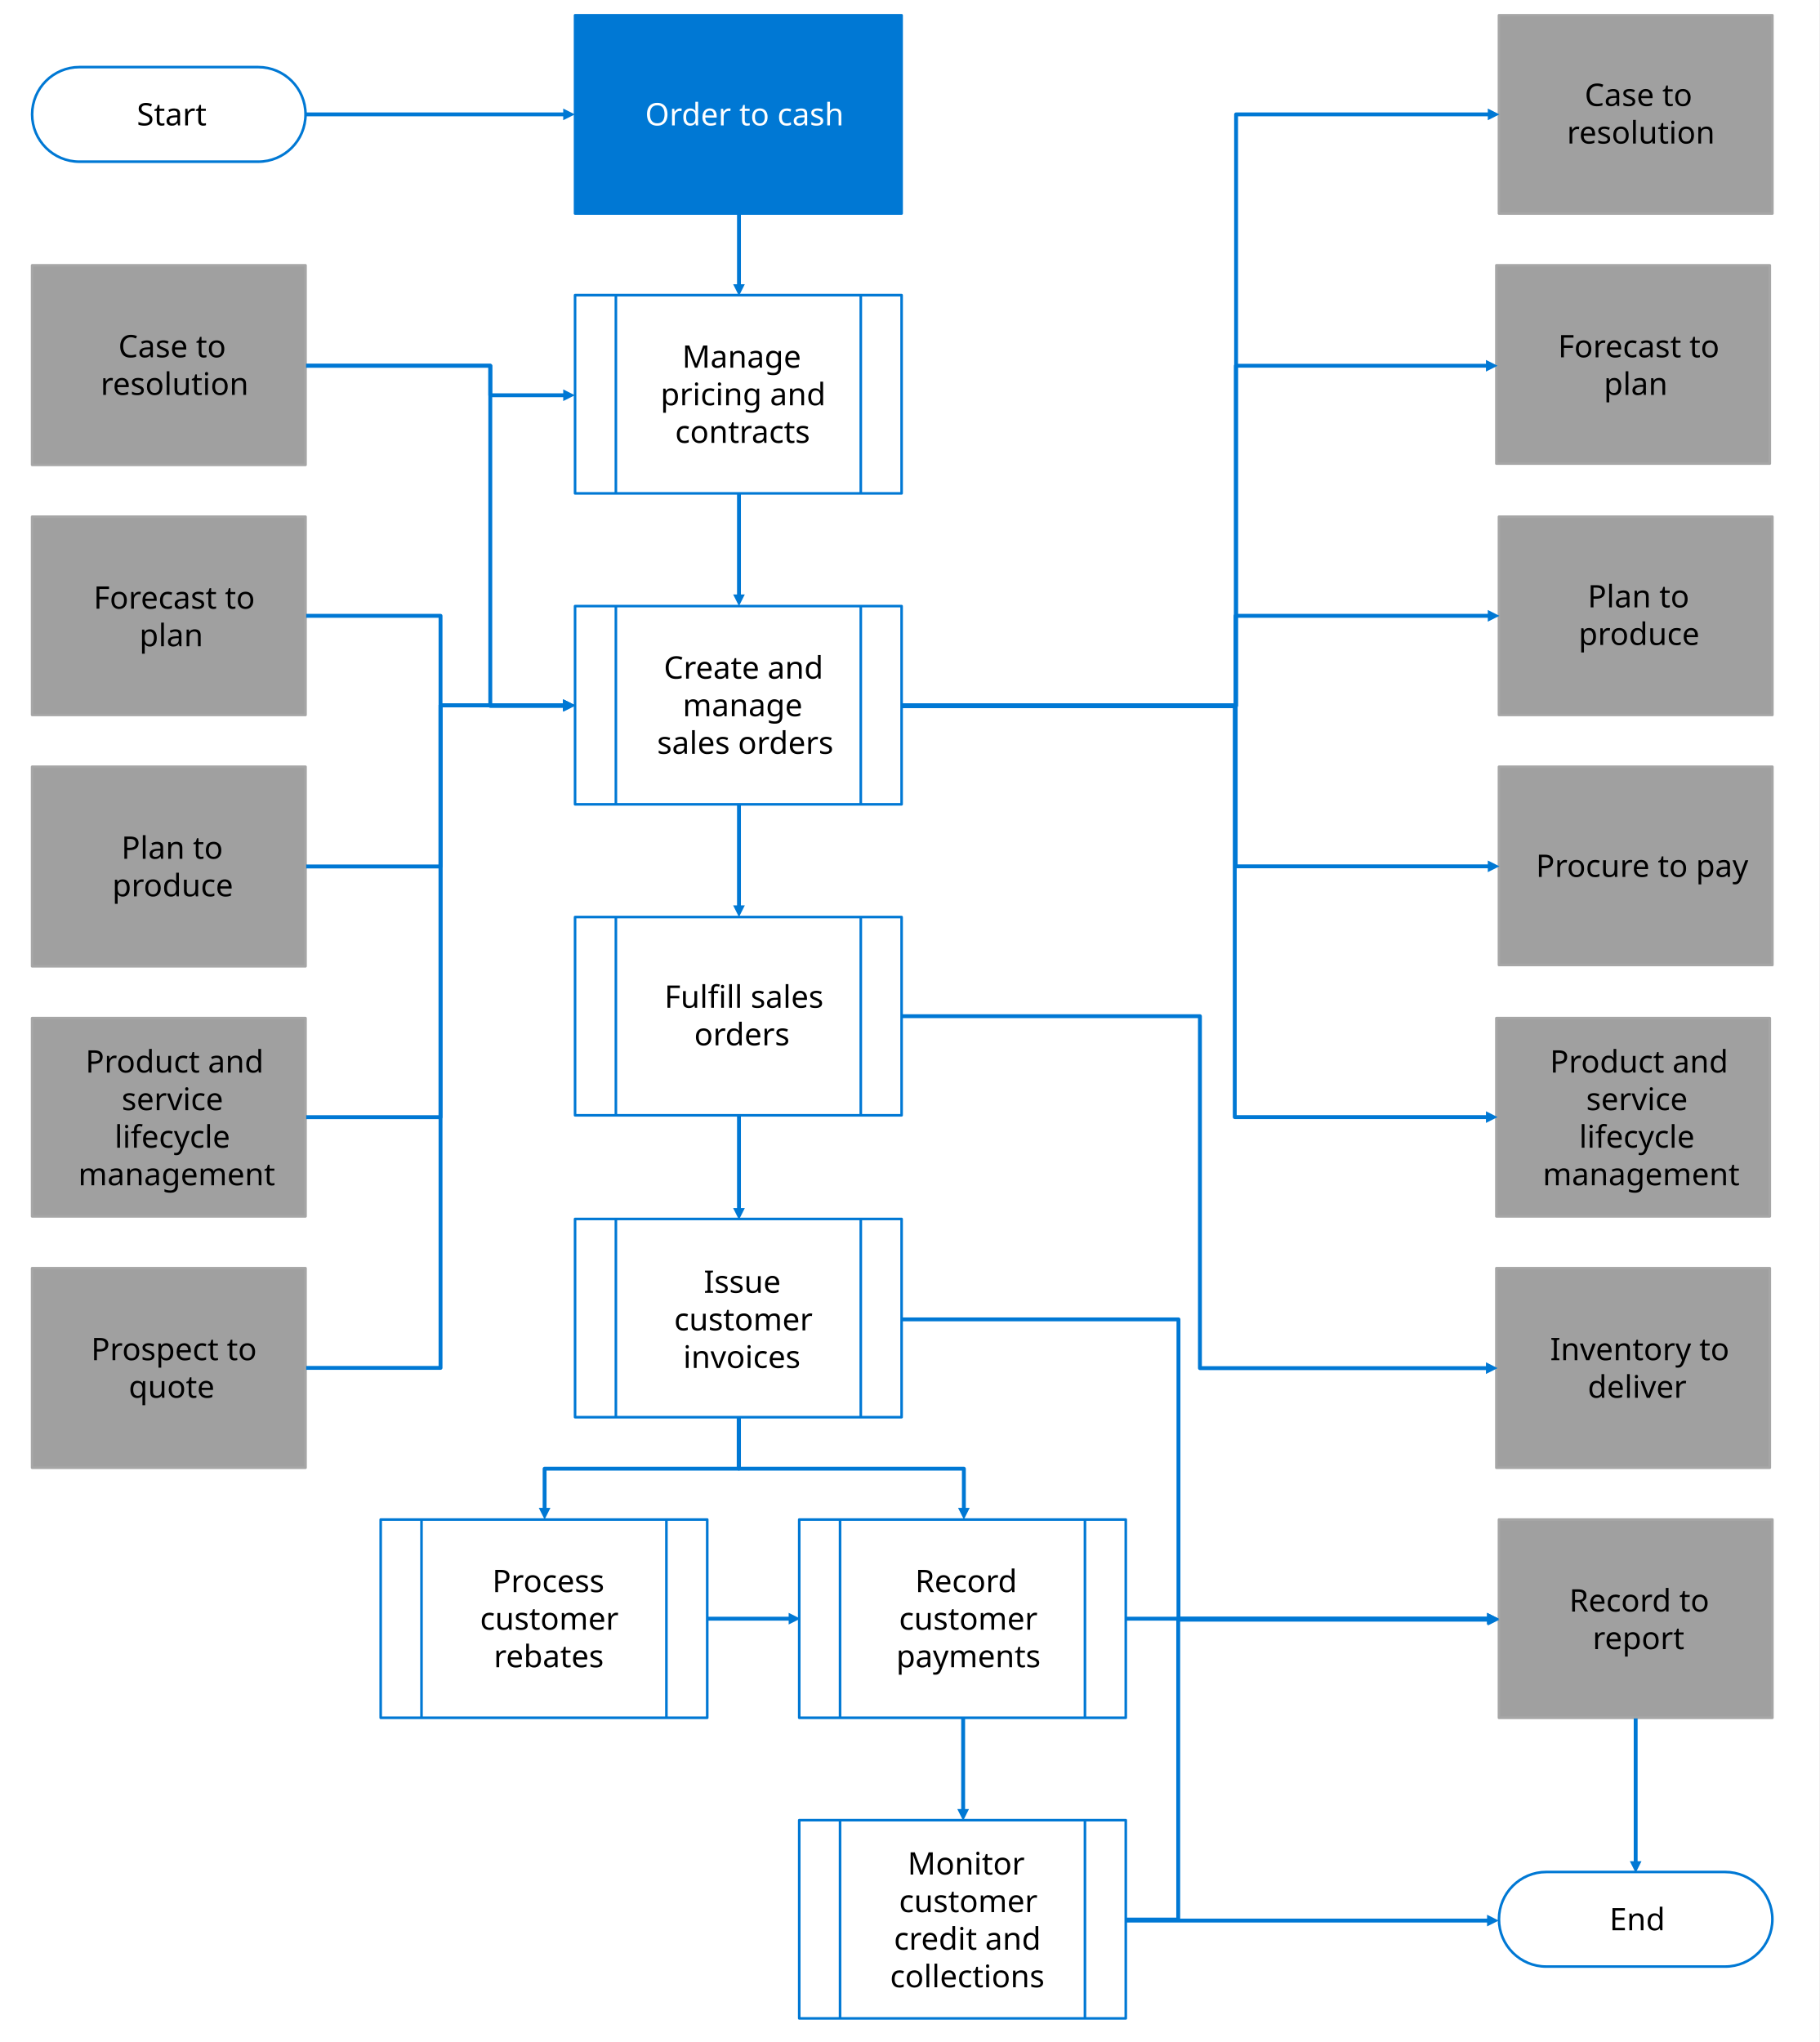
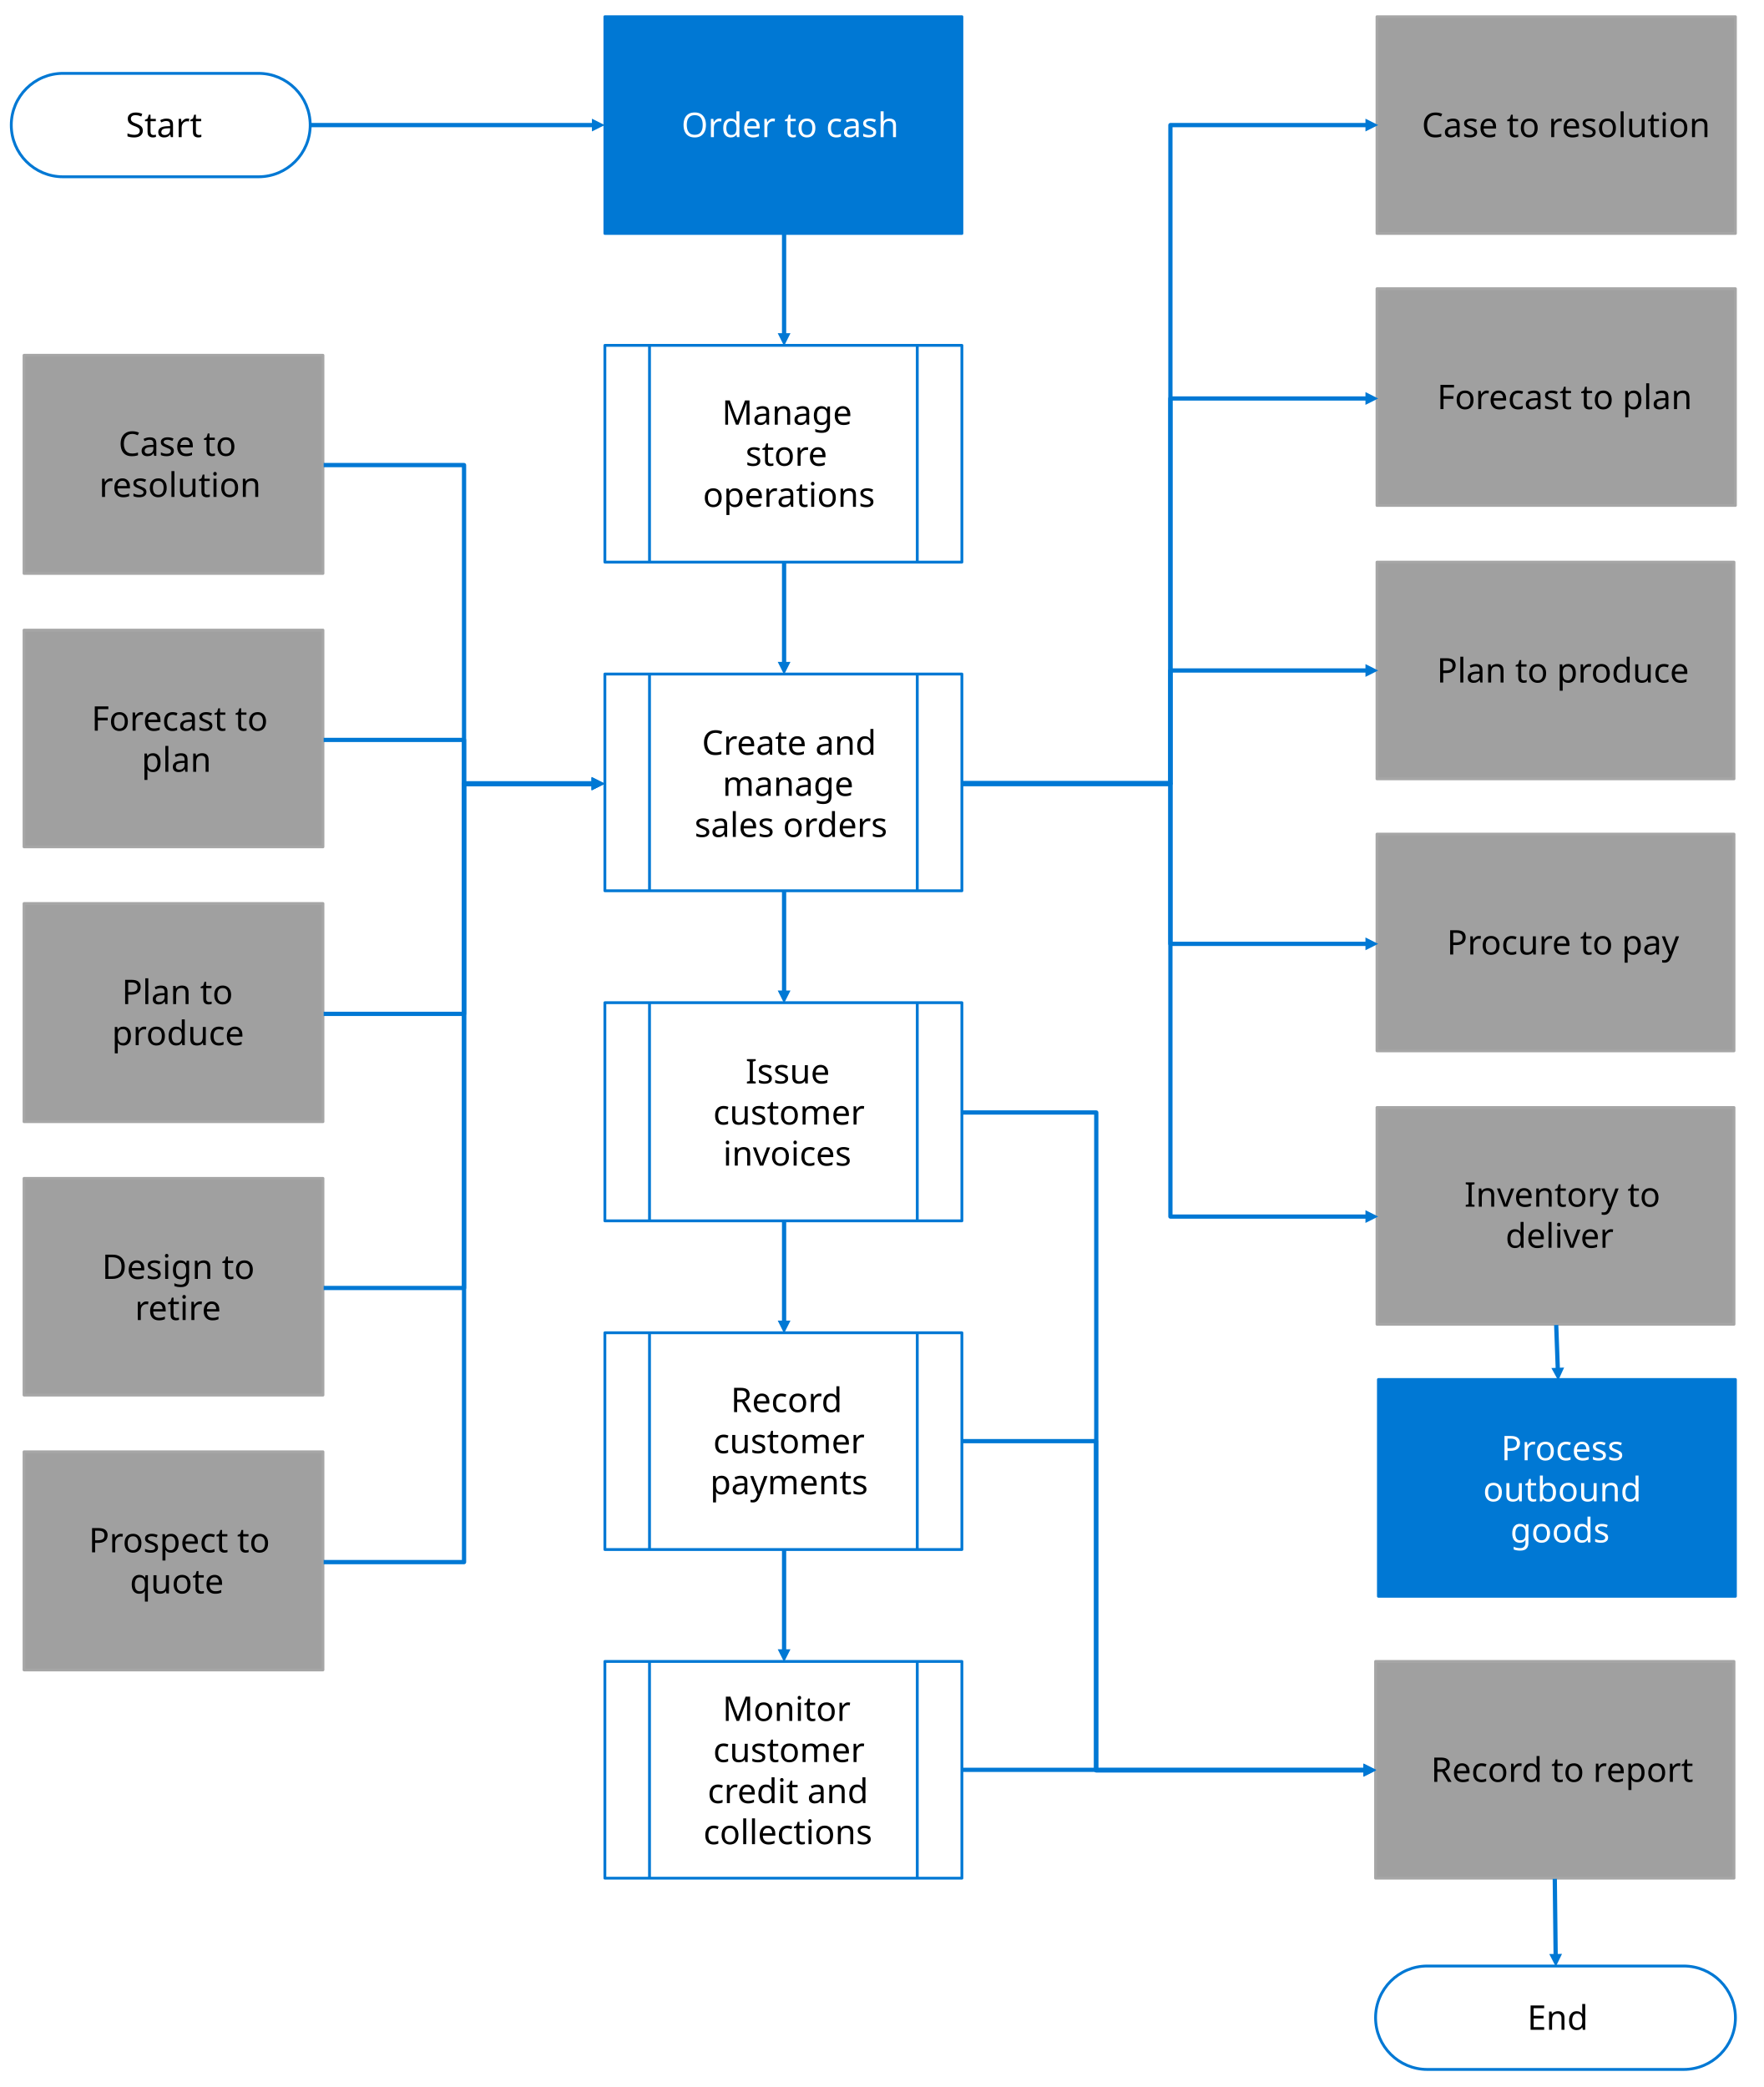
- <svg xmlns="http://www.w3.org/2000/svg" width="1404.012" height="1576.008" overflow="hidden" version="1.1" id="svg232">
-   <defs id="defs236" />
-   <g id="g230" transform="translate(-183.2132,-140.2142)">
-     <rect x="183.213" y="140.214" width="1404.012" height="1576.008" fill="#ffffff" id="rect2" style="stroke-width:0.775" />
+ <svg xmlns="http://www.w3.org/2000/svg" width="1245.102" height="1473.184" overflow="hidden" version="1.1" id="svg190">
+   <defs id="defs194" />
+   <g id="g188" transform="translate(-200.039,-140.2142)">
+     <rect x="200.039" y="140.214" width="1245.102" height="1473.184" fill="#ffffff" id="rect2" style="stroke-width:0.705" />
    <path d="m 208,228.5 c 0,-20.158 16.342,-36.5 36.5,-36.5 h 138 c 20.158,0 36.5,16.342 36.5,36.5 v 0 c 0,20.158 -16.342,36.5 -36.5,36.5 h -138 C 224.342,265 208,248.658 208,228.5 Z" stroke="#0078d4" stroke-width="2" stroke-linejoin="round" stroke-miterlimit="10" fill="none" fill-rule="evenodd" id="path4" />
    <text font-family="'Segoe UI', 'Segoe UI_MSFontService', sans-serif" font-weight="400" font-size="24px" transform="translate(288.804,237)" id="text6">Start</text>
-     <rect x="208" y="926" width="211" height="153" stroke="#a6a6a6" stroke-width="2" stroke-linejoin="round" stroke-miterlimit="10" fill="#a0a0a0" id="rect8" />
-     <text font-family="'Segoe UI', 'Segoe UI_MSFontService', sans-serif" font-weight="400" font-size="24px" transform="translate(249.171,968)" id="text10">Product and</text>
-     <text font-family="'Segoe UI', 'Segoe UI_MSFontService', sans-serif" font-weight="400" font-size="24px" transform="translate(277.118,997)" id="text12">service</text>
-     <text font-family="'Segoe UI', 'Segoe UI_MSFontService', sans-serif" font-weight="400" font-size="24px" transform="translate(271.658,1026)" id="text14">lifecycle</text>
-     <text font-family="'Segoe UI', 'Segoe UI_MSFontService', sans-serif" font-weight="400" font-size="24px" transform="translate(243.598,1055)" id="text16">management</text>
-     <rect x="627" y="368" width="252" height="153" fill="#ffffff" id="rect18" />
-     <path d="m 658.5,368 v 153 m 189,-153 v 153" stroke="#0078d4" stroke-width="2" stroke-linejoin="round" stroke-miterlimit="10" fill="none" fill-rule="evenodd" id="path20" />
-     <rect x="627" y="368" width="252" height="153" stroke="#0078d4" stroke-width="2" stroke-linejoin="round" stroke-miterlimit="10" fill="none" id="rect22" />
-     <text font-family="'Segoe UI', 'Segoe UI_MSFontService', sans-serif" font-weight="400" font-size="24px" transform="translate(709.64,424)" id="text24">Manage</text>
-     <text font-family="'Segoe UI', 'Segoe UI_MSFontService', sans-serif" font-weight="400" font-size="24px" transform="translate(692.973,453)" id="text26">pricing and</text>
-     <text font-family="'Segoe UI', 'Segoe UI_MSFontService', sans-serif" font-weight="400" font-size="24px" transform="translate(704.22,482)" id="text28">contracts</text>
-     <rect x="208" y="1119" width="211" height="154" stroke="#a6a6a6" stroke-width="2" stroke-linejoin="round" stroke-miterlimit="10" fill="#a0a0a0" id="rect30" />
-     <text font-family="'Segoe UI', 'Segoe UI_MSFontService', sans-serif" font-weight="400" font-size="24px" transform="translate(253.514,1190)" id="text32">Prospect to</text>
-     <text font-family="'Segoe UI', 'Segoe UI_MSFontService', sans-serif" font-weight="400" font-size="24px" transform="translate(282.528,1219)" id="text34">quote</text>
-     <rect x="627" y="608" width="252" height="153" fill="#ffffff" id="rect36" />
-     <path d="m 658.5,608 v 153 m 189,-153 v 153" stroke="#0078d4" stroke-width="2" stroke-linejoin="round" stroke-miterlimit="10" fill="none" fill-rule="evenodd" id="path38" />
-     <rect x="627" y="608" width="252" height="153" stroke="#0078d4" stroke-width="2" stroke-linejoin="round" stroke-miterlimit="10" fill="none" id="rect40" />
-     <text font-family="'Segoe UI', 'Segoe UI_MSFontService', sans-serif" font-weight="400" font-size="24px" transform="translate(695.477,664)" id="text42">Create and</text>
-     <text font-family="'Segoe UI', 'Segoe UI_MSFontService', sans-serif" font-weight="400" font-size="24px" transform="translate(710.057,693)" id="text44">manage</text>
-     <text font-family="'Segoe UI', 'Segoe UI_MSFontService', sans-serif" font-weight="400" font-size="24px" transform="translate(690.297,722)" id="text46">sales orders</text>
-     <rect x="627" y="848" width="252" height="153" fill="#ffffff" id="rect48" />
-     <path d="m 658.5,848 v 153 m 189,-153 v 153" stroke="#0078d4" stroke-width="2" stroke-linejoin="round" stroke-miterlimit="10" fill="none" fill-rule="evenodd" id="path50" />
-     <rect x="627" y="848" width="252" height="153" stroke="#0078d4" stroke-width="2" stroke-linejoin="round" stroke-miterlimit="10" fill="none" id="rect52" />
-     <text font-family="'Segoe UI', 'Segoe UI_MSFontService', sans-serif" font-weight="400" font-size="24px" transform="translate(695.973,918)" id="text54">Fulfill sales</text>
-     <text font-family="'Segoe UI', 'Segoe UI_MSFontService', sans-serif" font-weight="400" font-size="24px" transform="translate(718.96,947)" id="text56">orders</text>
-     <rect x="627" y="1081" width="252" height="153" fill="#ffffff" id="rect58" />
-     <path d="m 658.5,1081 v 153 m 189,-153 v 153" stroke="#0078d4" stroke-width="2" stroke-linejoin="round" stroke-miterlimit="10" fill="none" fill-rule="evenodd" id="path60" />
-     <rect x="627" y="1081" width="252" height="153" stroke="#0078d4" stroke-width="2" stroke-linejoin="round" stroke-miterlimit="10" fill="none" id="rect62" />
-     <text font-family="'Segoe UI', 'Segoe UI_MSFontService', sans-serif" font-weight="400" font-size="24px" transform="translate(726.31,1138)" id="text64">Issue</text>
-     <text font-family="'Segoe UI', 'Segoe UI_MSFontService', sans-serif" font-weight="400" font-size="24px" transform="translate(703.483,1167)" id="text66">customer</text>
-     <text font-family="'Segoe UI', 'Segoe UI_MSFontService', sans-serif" font-weight="400" font-size="24px" transform="translate(710.463,1196)" id="text68">invoices</text>
-     <rect x="800" y="1313" width="252" height="153" fill="#ffffff" id="rect70" />
-     <path d="m 831.5,1313 v 153 m 189,-153 v 153" stroke="#0078d4" stroke-width="2" stroke-linejoin="round" stroke-miterlimit="10" fill="none" fill-rule="evenodd" id="path72" />
-     <rect x="800" y="1313" width="252" height="153" stroke="#0078d4" stroke-width="2" stroke-linejoin="round" stroke-miterlimit="10" fill="none" id="rect74" />
-     <text font-family="'Segoe UI', 'Segoe UI_MSFontService', sans-serif" font-weight="400" font-size="24px" transform="translate(889.443,1369)" id="text76">Record</text>
-     <text font-family="'Segoe UI', 'Segoe UI_MSFontService', sans-serif" font-weight="400" font-size="24px" transform="translate(877.043,1398)" id="text78">customer</text>
-     <text font-family="'Segoe UI', 'Segoe UI_MSFontService', sans-serif" font-weight="400" font-size="24px" transform="translate(874.856,1427)" id="text80">payments</text>
-     <rect x="627" y="152" width="252" height="153" stroke="#0078d4" stroke-width="2" stroke-linejoin="round" stroke-miterlimit="10" fill="#0078d4" id="rect82" />
-     <text font-family="'Segoe UI', 'Segoe UI_MSFontService', sans-serif" font-weight="400" font-size="24px" transform="translate(681.057,237)" id="text84" style="fill:#ffffff">Order to cash</text>
-     <rect x="800" y="1545" width="252" height="153" fill="#ffffff" id="rect86" />
-     <path d="m 831.5,1545 v 153 m 189,-153 v 153" stroke="#0078d4" stroke-width="2" stroke-linejoin="round" stroke-miterlimit="10" fill="none" fill-rule="evenodd" id="path88" />
-     <rect x="800" y="1545" width="252" height="153" stroke="#0078d4" stroke-width="2" stroke-linejoin="round" stroke-miterlimit="10" fill="none" id="rect90" />
-     <text font-family="'Segoe UI', 'Segoe UI_MSFontService', sans-serif" font-weight="400" font-size="24px" transform="translate(883.63,1587)" id="text92">Monitor</text>
-     <text font-family="'Segoe UI', 'Segoe UI_MSFontService', sans-serif" font-weight="400" font-size="24px" transform="translate(877.043,1616)" id="text94">customer</text>
-     <text font-family="'Segoe UI', 'Segoe UI_MSFontService', sans-serif" font-weight="400" font-size="24px" transform="translate(873.11,1645)" id="text96">credit and</text>
-     <text font-family="'Segoe UI', 'Segoe UI_MSFontService', sans-serif" font-weight="400" font-size="24px" transform="translate(870.116,1674)" id="text98">collections</text>
-     <rect x="477" y="1313" width="252" height="153" fill="#ffffff" id="rect100" />
-     <path d="m 508.5,1313 v 153 m 189,-153 v 153" stroke="#0078d4" stroke-width="2" stroke-linejoin="round" stroke-miterlimit="10" fill="none" fill-rule="evenodd" id="path102" />
-     <rect x="477" y="1313" width="252" height="153" stroke="#0078d4" stroke-width="2" stroke-linejoin="round" stroke-miterlimit="10" fill="none" id="rect104" />
-     <text font-family="'Segoe UI', 'Segoe UI_MSFontService', sans-serif" font-weight="400" font-size="24px" transform="translate(563.103,1369)" id="text106">Process</text>
-     <text font-family="'Segoe UI', 'Segoe UI_MSFontService', sans-serif" font-weight="400" font-size="24px" transform="translate(553.703,1398)" id="text108">customer</text>
-     <text font-family="'Segoe UI', 'Segoe UI_MSFontService', sans-serif" font-weight="400" font-size="24px" transform="translate(564.27,1427)" id="text110">rebates</text>
-     <path d="m 1340,1621.5 c 0,-20.16 16.34,-36.5 36.5,-36.5 h 138 c 20.16,0 36.5,16.34 36.5,36.5 v 0 c 0,20.16 -16.34,36.5 -36.5,36.5 h -138 c -20.16,0 -36.5,-16.34 -36.5,-36.5 z" stroke="#0078d4" stroke-width="2" stroke-linejoin="round" stroke-miterlimit="10" fill="none" fill-rule="evenodd" id="path112" />
-     <text font-family="'Segoe UI', 'Segoe UI_MSFontService', sans-serif" font-weight="400" font-size="24px" transform="translate(1425.28,1630)" id="text114">End</text>
-     <path d="m 755,521.5 v 79.008 h -3 V 521.5 Z m 3,77.508 -4.5,9 -4.5,-9 z" fill="#0078d4" id="path116" />
-     <path d="m 755,761.5 v 79.008 h -3 V 761.5 Z m 3,77.508 -4.5,9 -4.5,-9 z" fill="#0078d4" id="path118" />
-     <path d="m 0,-1.5 h 39.245 c 0.829,0 1.5,0.672 1.5,1.5 v 173.56 l -1.5,-1.5 h 31.745 v 3 H 39.245 c -0.828,0 -1.5,-0.672 -1.5,-1.5 V 0 l 1.5,1.5 H 0 Z m 69.49,170.56 9,4.5 -9,4.5 z" fill="#0078d4" transform="matrix(0,1,1,0,753.5,1234.5)" id="path120" />
-     <rect x="1338" y="1119" width="211" height="154" stroke="#a6a6a6" stroke-width="2" stroke-linejoin="round" stroke-miterlimit="10" fill="#a0a0a0" id="rect122" />
-     <text font-family="'Segoe UI', 'Segoe UI_MSFontService', sans-serif" font-weight="400" font-size="24px" transform="translate(1379.47,1190)" id="text124">Inventory to</text>
-     <text font-family="'Segoe UI', 'Segoe UI_MSFontService', sans-serif" font-weight="400" font-size="24px" transform="translate(1408.51,1219)" id="text126">deliver</text>
-     <rect x="1340" y="152" width="211" height="153" stroke="#a6a6a6" stroke-width="2" stroke-linejoin="round" stroke-miterlimit="10" fill="#a0a0a0" id="rect128" />
-     <text font-family="'Segoe UI', 'Segoe UI_MSFontService', sans-serif" font-weight="400" font-size="24px" transform="translate(1406.12,222)" id="text130">Case to</text>
-     <text font-family="'Segoe UI', 'Segoe UI_MSFontService', sans-serif" font-weight="400" font-size="24px" transform="translate(1392.44,251)" id="text132">resolution</text>
-     <rect x="1340" y="1313" width="211" height="153" stroke="#a6a6a6" stroke-width="2" stroke-linejoin="round" stroke-miterlimit="10" fill="#a0a0a0" id="rect134" />
-     <text font-family="'Segoe UI', 'Segoe UI_MSFontService', sans-serif" font-weight="400" font-size="24px" transform="translate(1394.2,1384)" id="text136">Record to</text>
-     <text font-family="'Segoe UI', 'Segoe UI_MSFontService', sans-serif" font-weight="400" font-size="24px" transform="translate(1412.26,1413)" id="text138">report</text>
-     <path d="m 754.78,1234.5 v 39.25 c 0,0.82 -0.672,1.5 -1.5,1.5 H 603.5 l 1.5,-1.5 v 31.74 h -3 v -31.74 c 0,-0.83 0.672,-1.5 1.5,-1.5 h 149.78 l -1.5,1.5 v -39.25 z m -146.78,69.49 -4.5,9 -4.5,-9 z" fill="#0078d4" id="path140" />
-     <path d="m 928,1466.5 v 71.45 h -3 v -71.45 z m 3,69.95 -4.5,9 -4.5,-9 z" fill="#0078d4" id="path142" />
-     <path d="m 755,305.5 v 55.594 h -3 V 305.5 Z m 3,54.094 -4.5,9 -4.5,-9 z" fill="#0078d4" id="path144" />
-     <path d="m 755,1001.5 v 72.63 h -3 v -72.63 z m 3,71.13 -4.5,9 -4.5,-9 z" fill="#0078d4" id="path146" />
-     <path d="m 729.5,1388 h 63.84 v 3 H 729.5 Z m 62.34,-3 9,4.5 -9,4.5 z" fill="#0078d4" id="path148" />
-     <path d="m 1447,1466.5 v 111.7 h -3 v -111.7 z m 3,110.2 -4.5,9 -4.5,-9 z" fill="#0078d4" id="path150" />
-     <rect x="1340" y="539" width="211" height="153" stroke="#a6a6a6" stroke-width="2" stroke-linejoin="round" stroke-miterlimit="10" fill="#a0a0a0" id="rect152" />
-     <text font-family="'Segoe UI', 'Segoe UI_MSFontService', sans-serif" font-weight="400" font-size="24px" transform="translate(1408.46,609)" id="text154">Plan to</text>
-     <text font-family="'Segoe UI', 'Segoe UI_MSFontService', sans-serif" font-weight="400" font-size="24px" transform="translate(1401.44,638)" id="text156">produce</text>
-     <rect x="1340" y="732" width="211" height="153" stroke="#a6a6a6" stroke-width="2" stroke-linejoin="round" stroke-miterlimit="10" fill="#a0a0a0" id="rect158" />
-     <text font-family="'Segoe UI', 'Segoe UI_MSFontService', sans-serif" font-weight="400" font-size="24px" transform="translate(1368.51,817)" id="text160">Procure to pay</text>
-     <rect x="1338" y="926" width="211" height="153" stroke="#a6a6a6" stroke-width="2" stroke-linejoin="round" stroke-miterlimit="10" fill="#a0a0a0" id="rect162" />
-     <text font-family="'Segoe UI', 'Segoe UI_MSFontService', sans-serif" font-weight="400" font-size="24px" transform="translate(1379.35,968)" id="text164">Product and</text>
-     <text font-family="'Segoe UI', 'Segoe UI_MSFontService', sans-serif" font-weight="400" font-size="24px" transform="translate(1407.3,997)" id="text166">service</text>
-     <text font-family="'Segoe UI', 'Segoe UI_MSFontService', sans-serif" font-weight="400" font-size="24px" transform="translate(1401.84,1026)" id="text168">lifecycle</text>
-     <text font-family="'Segoe UI', 'Segoe UI_MSFontService', sans-serif" font-weight="400" font-size="24px" transform="translate(1373.78,1055)" id="text170">management</text>
-     <rect x="1338" y="345" width="211" height="153" stroke="#a6a6a6" stroke-width="2" stroke-linejoin="round" stroke-miterlimit="10" fill="#a0a0a0" id="rect172" />
-     <text font-family="'Segoe UI', 'Segoe UI_MSFontService', sans-serif" font-weight="400" font-size="24px" transform="translate(1385.61,416)" id="text174">Forecast to</text>
-     <text font-family="'Segoe UI', 'Segoe UI_MSFontService', sans-serif" font-weight="400" font-size="24px" transform="translate(1420.94,445)" id="text176">plan</text>
-     <rect x="208" y="345" width="211" height="154" stroke="#a6a6a6" stroke-width="2" stroke-linejoin="round" stroke-miterlimit="10" fill="#a0a0a0" id="rect178" />
-     <text font-family="'Segoe UI', 'Segoe UI_MSFontService', sans-serif" font-weight="400" font-size="24px" transform="translate(274.524,416)" id="text180">Case to</text>
-     <text font-family="'Segoe UI', 'Segoe UI_MSFontService', sans-serif" font-weight="400" font-size="24px" transform="translate(260.838,445)" id="text182">resolution</text>
-     <rect x="208" y="539" width="211" height="153" stroke="#a6a6a6" stroke-width="2" stroke-linejoin="round" stroke-miterlimit="10" fill="#a0a0a0" id="rect184" />
-     <text font-family="'Segoe UI', 'Segoe UI_MSFontService', sans-serif" font-weight="400" font-size="24px" transform="translate(255.431,610)" id="text186">Forecast to</text>
-     <text font-family="'Segoe UI', 'Segoe UI_MSFontService', sans-serif" font-weight="400" font-size="24px" transform="translate(290.764,639)" id="text188">plan</text>
-     <rect x="208" y="732" width="211" height="154" stroke="#a6a6a6" stroke-width="2" stroke-linejoin="round" stroke-miterlimit="10" fill="#a0a0a0" id="rect190" />
-     <text font-family="'Segoe UI', 'Segoe UI_MSFontService', sans-serif" font-weight="400" font-size="24px" transform="translate(276.858,803)" id="text192">Plan to</text>
-     <text font-family="'Segoe UI', 'Segoe UI_MSFontService', sans-serif" font-weight="400" font-size="24px" transform="translate(269.838,832)" id="text194">produce</text>
-     <path d="m 419.5,227 h 199.865 v 3 H 419.5 Z m 198.365,-3 9,4.5 -9,4.5 z" fill="#0078d4" id="path196" />
-     <path d="m 419.5,421 h 142.082 c 0.829,0 1.5,0.672 1.5,1.5 v 262.557 l -1.5,-1.5 h 57.783 v 3 h -57.783 c -0.828,0 -1.5,-0.671 -1.5,-1.5 V 422.5 l 1.5,1.5 H 419.5 Z m 198.365,259.557 9,4.5 -9,4.5 z" fill="#0078d4" id="path198" />
-     <path d="m 419.5,614 h 103.682 c 0.829,0 1.5,0.672 1.5,1.5 v 69.057 l -1.5,-1.5 h 96.183 v 3 h -96.183 c -0.828,0 -1.5,-0.671 -1.5,-1.5 V 615.5 l 1.5,1.5 H 419.5 Z m 198.365,66.057 9,4.5 -9,4.5 z" fill="#0078d4" id="path200" />
-     <path d="m 0,-1.5 h 103.682 c 0.829,0 1.5,0.672 1.5,1.5 v 124.443 l -1.5,-1.5 h 96.183 v 3 h -96.183 c -0.828,0 -1.5,-0.672 -1.5,-1.5 V 0 l 1.5,1.5 H 0 Z m 198.365,121.443 9,4.5 -9,4.5 z" fill="#0078d4" transform="matrix(1,0,0,-1,419.5,808.943)" id="path202" />
-     <path d="m 0,-1.5 h 103.682 c 0.829,0 1.5,0.672 1.5,1.5 v 317.943 l -1.5,-1.5 h 96.183 v 3 h -96.183 c -0.828,0 -1.5,-0.671 -1.5,-1.5 V 0 l 1.5,1.5 H 0 Z m 198.365,314.943 9,4.5 -9,4.5 z" fill="#0078d4" transform="matrix(1,0,0,-1,419.5,1002.44)" id="path204" />
-     <path d="m 0,-1.5 h 103.683 c 0.828,0 1.5,0.672 1.5,1.5 v 511.443 l -1.5,-1.5 h 96.182 v 3 h -96.182 c -0.829,0 -1.5,-0.671 -1.5,-1.5 V 0 l 1.5,1.5 H 0 Z m 198.365,508.443 9,4.5 -9,4.5 z" fill="#0078d4" transform="matrix(1,0,0,-1,419.5,1195.94)" id="path206" />
-     <path d="m 419.5,421 h 142.082 c 0.829,0 1.5,0.672 1.5,1.5 v 22.759 l -1.5,-1.5 h 57.783 v 3 h -57.783 c -0.828,0 -1.5,-0.672 -1.5,-1.5 V 422.5 l 1.5,1.5 H 419.5 Z m 198.365,19.759 9,4.5 -9,4.5 z" fill="#0078d4" id="path208" />
-     <path d="m 0,-1.5 h 257.637 c 0.828,0 1.5,0.672 1.5,1.5 v 456.319 l -1.5,-1.5 H 453.38 v 3 H 257.637 c -0.829,0 -1.5,-0.672 -1.5,-1.5 V 0 l 1.5,1.5 H 0 Z m 451.88,453.319 9,4.5 -9,4.5 z" fill="#0078d4" transform="matrix(1,0,0,-1,879.5,684.819)" id="path210" />
-     <path d="m 0,-1.5 h 257.462 c 0.829,0 1.5,0.672 1.5,1.5 v 262.766 l -1.5,-1.5 h 194.497 v 3 H 257.462 c -0.828,0 -1.5,-0.671 -1.5,-1.5 V 0 l 1.5,1.5 H 0 Z m 450.459,259.766 9,4.5 -9,4.5 z" fill="#0078d4" transform="matrix(1,0,0,-1,879.5,685.266)" id="path212" />
-     <path d="m 879.5,923 h 229.73 c 0.83,0 1.5,0.672 1.5,1.5 v 271.64 l -1.5,-1.5 h 222.23 v 3 h -222.23 c -0.83,0 -1.5,-0.67 -1.5,-1.5 V 924.5 l 1.5,1.5 H 879.5 Z m 450.46,268.64 9,4.5 -9,4.5 z" fill="#0078d4" id="path214" />
-     <path d="m 0,-1.5 h 257.212 c 0.829,0 1.5,0.672 1.5,1.5 v 69.214 l -1.5,-1.5 H 453.38 v 3 H 257.212 c -0.828,0 -1.5,-0.672 -1.5,-1.5 V 0 l 1.5,1.5 H 0 Z m 451.88,66.214 9,4.5 -9,4.5 z" fill="#0078d4" transform="matrix(1,0,0,-1,879.5,684.714)" id="path216" />
-     <path d="m 879.5,683 h 257.32 c 0.83,0 1.5,0.672 1.5,1.5 v 124.339 l -1.5,-1.5 h 196.06 v 3 h -196.06 c -0.83,0 -1.5,-0.672 -1.5,-1.5 V 684.5 l 1.5,1.5 H 879.5 Z m 451.88,121.339 9,4.5 -9,4.5 z" fill="#0078d4" id="path218" />
-     <path d="m 879.5,683 h 256.61 c 0.83,0 1.5,0.672 1.5,1.5 v 317.89 l -1.5,-1.5 h 195.35 v 3 h -195.35 c -0.83,0 -1.5,-0.67 -1.5,-1.5 V 684.5 l 1.5,1.5 H 879.5 Z m 450.46,314.891 9,4.499 -9,4.5 z" fill="#0078d4" id="path220" />
-     <path d="m 879.5,1157 h 213.16 c 0.83,0 1.5,0.67 1.5,1.5 v 231.78 l -1.5,-1.5 h 240.22 v 3 h -240.22 c -0.83,0 -1.5,-0.67 -1.5,-1.5 V 1158.5 l 1.5,1.5 H 879.5 Z m 451.88,228.78 9,4.5 -9,4.5 z" fill="#0078d4" id="path222" />
-     <path d="m 1052.5,1621 h 279.82 v 3 H 1052.5 Z m 278.32,-3 9,4.5 -9,4.5 z" fill="#0078d4" id="path224" />
-     <path d="m 1052.5,1388 h 279.82 v 3 H 1052.5 Z m 278.32,-3 9,4.5 -9,4.5 z" fill="#0078d4" id="path226" />
-     <path d="m 0,-1.5 h 39.981 c 0.829,0 1.5,0.672 1.5,1.5 v 232.237 l -1.5,-1.5 H 279.82 v 3 H 39.981 c -0.828,0 -1.5,-0.671 -1.5,-1.5 V 0 l 1.5,1.5 H 0 Z m 278.321,229.237 9,4.5 -9,4.5 z" fill="#0078d4" transform="matrix(1,0,0,-1,1052.5,1621.74)" id="path228" />
+     <rect x="217" y="972" width="211" height="153" stroke="#a6a6a6" stroke-width="2" stroke-linejoin="round" stroke-miterlimit="10" fill="#a0a0a0" id="rect8" />
+     <text font-family="'Segoe UI', 'Segoe UI_MSFontService', sans-serif" font-weight="400" font-size="24px" transform="translate(272.041,1043)" id="text10">Design to</text>
+     <text font-family="'Segoe UI', 'Segoe UI_MSFontService', sans-serif" font-weight="400" font-size="24px" transform="translate(295.261,1072)" id="text12">retire</text>
+     <rect x="217" y="1165" width="211" height="154" stroke="#a6a6a6" stroke-width="2" stroke-linejoin="round" stroke-miterlimit="10" fill="#a0a0a0" id="rect14" />
+     <text font-family="'Segoe UI', 'Segoe UI_MSFontService', sans-serif" font-weight="400" font-size="24px" transform="translate(262.698,1236)" id="text16">Prospect to</text>
+     <text font-family="'Segoe UI', 'Segoe UI_MSFontService', sans-serif" font-weight="400" font-size="24px" transform="translate(291.711,1265)" id="text18">quote</text>
+     <rect x="627" y="616" width="252" height="153" fill="#ffffff" id="rect20" />
+     <path d="m 658.5,616 v 153 m 189,-153 v 153" stroke="#0078d4" stroke-width="2" stroke-linejoin="round" stroke-miterlimit="10" fill="none" fill-rule="evenodd" id="path22" />
+     <rect x="627" y="616" width="252" height="153" stroke="#0078d4" stroke-width="2" stroke-linejoin="round" stroke-miterlimit="10" fill="none" id="rect24" />
+     <text font-family="'Segoe UI', 'Segoe UI_MSFontService', sans-serif" font-weight="400" font-size="24px" transform="translate(695.477,673)" id="text26">Create and</text>
+     <text font-family="'Segoe UI', 'Segoe UI_MSFontService', sans-serif" font-weight="400" font-size="24px" transform="translate(710.057,702)" id="text28">manage</text>
+     <text font-family="'Segoe UI', 'Segoe UI_MSFontService', sans-serif" font-weight="400" font-size="24px" transform="translate(690.297,731)" id="text30">sales orders</text>
+     <rect x="1173" y="1114" width="252" height="153" fill="#0078d4" id="rect32" />
+     <path d="m 1204.5,1114 v 153 m 189,-153 v 153" stroke="#0078d4" stroke-width="2" stroke-linejoin="round" stroke-miterlimit="10" fill="none" fill-rule="evenodd" id="path34" />
+     <rect x="1173" y="1114" width="252" height="153" stroke="#0078d4" stroke-width="2" stroke-linejoin="round" stroke-miterlimit="10" fill="none" id="rect36" />
+     <text fill="#ffffff" font-family="'Segoe UI', 'Segoe UI_MSFontService', sans-serif" font-weight="400" font-size="24px" transform="translate(1259.66,1171)" id="text38">Process</text>
+     <text fill="#ffffff" font-family="'Segoe UI', 'Segoe UI_MSFontService', sans-serif" font-weight="400" font-size="24px" transform="translate(1246.92,1200)" id="text40">outbound</text>
+     <text fill="#ffffff" font-family="'Segoe UI', 'Segoe UI_MSFontService', sans-serif" font-weight="400" font-size="24px" transform="translate(1266.17,1229)" id="text42">goods</text>
+     <rect x="627" y="848" width="252" height="154" fill="#ffffff" id="rect44" />
+     <path d="m 658.5,848 v 154 m 189,-154 v 154" stroke="#0078d4" stroke-width="2" stroke-linejoin="round" stroke-miterlimit="10" fill="none" fill-rule="evenodd" id="path46" />
+     <rect x="627" y="848" width="252" height="154" stroke="#0078d4" stroke-width="2" stroke-linejoin="round" stroke-miterlimit="10" fill="none" id="rect48" />
+     <text font-family="'Segoe UI', 'Segoe UI_MSFontService', sans-serif" font-weight="400" font-size="24px" transform="translate(726.31,905)" id="text50">Issue</text>
+     <text font-family="'Segoe UI', 'Segoe UI_MSFontService', sans-serif" font-weight="400" font-size="24px" transform="translate(703.483,934)" id="text52">customer</text>
+     <text font-family="'Segoe UI', 'Segoe UI_MSFontService', sans-serif" font-weight="400" font-size="24px" transform="translate(710.463,963)" id="text54">invoices</text>
+     <rect x="627" y="1081" width="252" height="153" fill="#ffffff" id="rect56" />
+     <path d="m 658.5,1081 v 153 m 189,-153 v 153" stroke="#0078d4" stroke-width="2" stroke-linejoin="round" stroke-miterlimit="10" fill="none" fill-rule="evenodd" id="path58" />
+     <rect x="627" y="1081" width="252" height="153" stroke="#0078d4" stroke-width="2" stroke-linejoin="round" stroke-miterlimit="10" fill="none" id="rect60" />
+     <text font-family="'Segoe UI', 'Segoe UI_MSFontService', sans-serif" font-weight="400" font-size="24px" transform="translate(715.883,1137)" id="text62">Record</text>
+     <text font-family="'Segoe UI', 'Segoe UI_MSFontService', sans-serif" font-weight="400" font-size="24px" transform="translate(703.483,1166)" id="text64">customer</text>
+     <text font-family="'Segoe UI', 'Segoe UI_MSFontService', sans-serif" font-weight="400" font-size="24px" transform="translate(701.297,1195)" id="text66">payments</text>
+     <rect x="627" y="152" width="252" height="153" stroke="#0078d4" stroke-width="2" stroke-linejoin="round" stroke-miterlimit="10" fill="#0078d4" id="rect68" />
+     <text fill="#ffffff" font-family="'Segoe UI', 'Segoe UI_MSFontService', sans-serif" font-weight="400" font-size="24px" transform="translate(681.057,237)" id="text70">Order to cash</text>
+     <rect x="627" y="1313" width="252" height="153" fill="#ffffff" id="rect72" />
+     <path d="m 658.5,1313 v 153 m 189,-153 v 153" stroke="#0078d4" stroke-width="2" stroke-linejoin="round" stroke-miterlimit="10" fill="none" fill-rule="evenodd" id="path74" />
+     <rect x="627" y="1313" width="252" height="153" stroke="#0078d4" stroke-width="2" stroke-linejoin="round" stroke-miterlimit="10" fill="none" id="rect76" />
+     <text font-family="'Segoe UI', 'Segoe UI_MSFontService', sans-serif" font-weight="400" font-size="24px" transform="translate(710.07,1355)" id="text78">Monitor</text>
+     <text font-family="'Segoe UI', 'Segoe UI_MSFontService', sans-serif" font-weight="400" font-size="24px" transform="translate(703.483,1384)" id="text80">customer</text>
+     <text font-family="'Segoe UI', 'Segoe UI_MSFontService', sans-serif" font-weight="400" font-size="24px" transform="translate(699.55,1413)" id="text82">credit and</text>
+     <text font-family="'Segoe UI', 'Segoe UI_MSFontService', sans-serif" font-weight="400" font-size="24px" transform="translate(696.557,1442)" id="text84">collections</text>
+     <path d="m 1171,1564.5 c 0,-20.16 16.34,-36.5 36.5,-36.5 h 181 c 20.16,0 36.5,16.34 36.5,36.5 v 0 c 0,20.16 -16.34,36.5 -36.5,36.5 h -181 c -20.16,0 -36.5,-16.34 -36.5,-36.5 z" stroke="#0078d4" stroke-width="2" stroke-linejoin="round" stroke-miterlimit="10" fill="#ffffff" fill-rule="evenodd" id="path86" />
+     <text font-family="'Segoe UI', 'Segoe UI_MSFontService', sans-serif" font-weight="400" font-size="24px" transform="translate(1278.09,1573)" id="text88">End</text>
+     <path d="m 755,305.5 v 71.424 h -3 V 305.5 Z m 3,69.924 -4.5,9 -4.5,-9 z" fill="#0078d4" id="path90" />
+     <path d="m 755,1002.5 v 71.42 h -3 v -71.42 z m 3,69.92 -4.5,9 -4.5,-9 z" fill="#0078d4" id="path92" />
+     <rect x="1172" y="922" width="252" height="153" stroke="#a6a6a6" stroke-width="2" stroke-linejoin="round" stroke-miterlimit="10" fill="#a0a0a0" id="rect94" />
+     <text font-family="'Segoe UI', 'Segoe UI_MSFontService', sans-serif" font-weight="400" font-size="24px" transform="translate(1233.7,992)" id="text96">Inventory to</text>
+     <text font-family="'Segoe UI', 'Segoe UI_MSFontService', sans-serif" font-weight="400" font-size="24px" transform="translate(1262.74,1021)" id="text98">deliver</text>
+     <rect x="1172" y="152" width="253" height="153" stroke="#a6a6a6" stroke-width="2" stroke-linejoin="round" stroke-miterlimit="10" fill="#a0a0a0" id="rect100" />
+     <text font-family="'Segoe UI', 'Segoe UI_MSFontService', sans-serif" font-weight="400" font-size="24px" transform="translate(1203.63,237)" id="text102">Case to resolution</text>
+     <rect x="1171" y="1313" width="253" height="153" stroke="#a6a6a6" stroke-width="2" stroke-linejoin="round" stroke-miterlimit="10" fill="#a0a0a0" id="rect104" />
+     <text font-family="'Segoe UI', 'Segoe UI_MSFontService', sans-serif" font-weight="400" font-size="24px" transform="translate(1210.1,1398)" id="text106">Record to report</text>
+     <path d="m 755,1234.5 v 71.42 h -3 v -71.42 z m 3,69.92 -4.5,9 -4.5,-9 z" fill="#0078d4" id="path108" />
+     <path d="m 1299,1466.48 0.62,54.48 -3,0.04 -0.62,-54.48 z m 3.61,52.95 -4.4,9.05 -4.6,-8.95 z" fill="#0078d4" id="path110" />
+     <rect x="1172" y="537" width="252" height="153" stroke="#a6a6a6" stroke-width="2" stroke-linejoin="round" stroke-miterlimit="10" fill="#a0a0a0" id="rect112" />
+     <text font-family="'Segoe UI', 'Segoe UI_MSFontService', sans-serif" font-weight="400" font-size="24px" transform="translate(1214.25,622)" id="text114">Plan to produce</text>
+     <rect x="1172" y="729" width="252" height="153" stroke="#a6a6a6" stroke-width="2" stroke-linejoin="round" stroke-miterlimit="10" fill="#a0a0a0" id="rect116" />
+     <text font-family="'Segoe UI', 'Segoe UI_MSFontService', sans-serif" font-weight="400" font-size="24px" transform="translate(1221.32,814)" id="text118">Procure to pay</text>
+     <rect x="1172" y="344" width="253" height="153" stroke="#a6a6a6" stroke-width="2" stroke-linejoin="round" stroke-miterlimit="10" fill="#a0a0a0" id="rect120" />
+     <text font-family="'Segoe UI', 'Segoe UI_MSFontService', sans-serif" font-weight="400" font-size="24px" transform="translate(1214.46,429)" id="text122">Forecast to plan</text>
+     <rect x="217" y="391" width="211" height="154" stroke="#a6a6a6" stroke-width="2" stroke-linejoin="round" stroke-miterlimit="10" fill="#a0a0a0" id="rect124" />
+     <text font-family="'Segoe UI', 'Segoe UI_MSFontService', sans-serif" font-weight="400" font-size="24px" transform="translate(283.708,462)" id="text126">Case to</text>
+     <text font-family="'Segoe UI', 'Segoe UI_MSFontService', sans-serif" font-weight="400" font-size="24px" transform="translate(270.021,491)" id="text128">resolution</text>
+     <rect x="217" y="585" width="211" height="153" stroke="#a6a6a6" stroke-width="2" stroke-linejoin="round" stroke-miterlimit="10" fill="#a0a0a0" id="rect130" />
+     <text font-family="'Segoe UI', 'Segoe UI_MSFontService', sans-serif" font-weight="400" font-size="24px" transform="translate(264.615,656)" id="text132">Forecast to</text>
+     <text font-family="'Segoe UI', 'Segoe UI_MSFontService', sans-serif" font-weight="400" font-size="24px" transform="translate(299.948,685)" id="text134">plan</text>
+     <rect x="217" y="778" width="211" height="154" stroke="#a6a6a6" stroke-width="2" stroke-linejoin="round" stroke-miterlimit="10" fill="#a0a0a0" id="rect136" />
+     <text font-family="'Segoe UI', 'Segoe UI_MSFontService', sans-serif" font-weight="400" font-size="24px" transform="translate(286.041,849)" id="text138">Plan to</text>
+     <text font-family="'Segoe UI', 'Segoe UI_MSFontService', sans-serif" font-weight="400" font-size="24px" transform="translate(279.021,878)" id="text140">produce</text>
+     <path d="m 419.5,227 h 199.865 v 3 H 419.5 Z m 198.365,-3 9,4.5 -9,4.5 z" fill="#0078d4" id="path142" />
+     <path d="m 428.5,467 h 99.091 c 0.828,0 1.5,0.672 1.5,1.5 v 224.608 l -1.5,-1.5 h 91.59 v 3 h -91.59 c -0.829,0 -1.5,-0.672 -1.5,-1.5 V 468.5 l 1.5,1.5 H 428.5 Z m 189.181,221.608 9,4.5 -9,4.5 z" fill="#0078d4" id="path144" />
+     <path d="m 428.5,661 h 99.091 c 0.828,0 1.5,0.672 1.5,1.5 v 31.108 l -1.5,-1.5 h 91.59 v 3 h -91.59 c -0.829,0 -1.5,-0.672 -1.5,-1.5 V 662.5 l 1.5,1.5 H 428.5 Z m 189.181,28.108 9,4.5 -9,4.5 z" fill="#0078d4" id="path146" />
+     <path d="m 0,-1.5 h 99.091 c 0.829,0 1.5,0.672 1.5,1.5 v 162.393 l -1.5,-1.5 h 91.591 v 3 H 99.091 c -0.828,0 -1.5,-0.672 -1.5,-1.5 V 0 l 1.5,1.5 H 0 Z m 189.181,159.393 9,4.5 -9,4.5 z" fill="#0078d4" transform="matrix(1,0,0,-1,428.5,855.893)" id="path148" />
+     <path d="m 0,-1.5 h 99.091 c 0.829,0 1.5,0.672 1.5,1.5 v 355.893 l -1.5,-1.5 h 91.59 v 3 H 99.091 c -0.828,0 -1.5,-0.672 -1.5,-1.5 V 0 l 1.5,1.5 H 0 Z m 189.181,352.893 9,4.5 -9,4.5 z" fill="#0078d4" transform="matrix(1,0,0,-1,428.5,1049.39)" id="path150" />
+     <path d="m 0,-1.5 h 99.091 c 0.828,0 1.5,0.672 1.5,1.5 v 549.393 l -1.5,-1.5 h 91.59 v 3 H 99.091 c -0.829,0 -1.5,-0.672 -1.5,-1.5 V 0 l 1.5,1.5 H 0 Z m 189.181,546.393 9,4.5 -9,4.5 z" fill="#0078d4" transform="matrix(1,0,0,-1,428.5,1242.89)" id="path152" />
+     <path d="m 0,-1.5 h 146.682 c 0.829,0 1.5,0.672 1.5,1.5 v 464.564 l -1.5,-1.5 h 139.182 v 3 H 146.682 c -0.828,0 -1.5,-0.672 -1.5,-1.5 V 0 l 1.5,1.5 H 0 Z m 284.364,461.564 9,4.5 -9,4.5 z" fill="#0078d4" transform="matrix(1,0,0,-1,879.5,693.064)" id="path154" />
+     <path d="m 0,-1.5 h 146.682 c 0.828,0 1.5,0.672 1.5,1.5 v 272.054 l -1.5,-1.5 h 139.182 v 3 H 146.682 c -0.829,0 -1.5,-0.671 -1.5,-1.5 V 0 l 1.5,1.5 H 0 Z m 284.364,269.054 9,4.5 -9,4.5 z" fill="#0078d4" transform="matrix(1,0,0,-1,879.5,693.554)" id="path156" />
+     <path d="m 0,-1.5 h 146.682 c 0.828,0 1.5,0.672 1.5,1.5 v 79.545 l -1.5,-1.5 h 139.182 v 3 H 146.682 c -0.829,0 -1.5,-0.672 -1.5,-1.5 V 0 l 1.5,1.5 H 0 Z m 284.364,76.545 9,4.5 -9,4.5 z" fill="#0078d4" transform="matrix(1,0,0,-1,879.5,693.045)" id="path158" />
+     <path d="m 879.5,692 h 146.68 c 0.83,0 1.5,0.672 1.5,1.5 v 112.965 l -1.5,-1.5 h 139.18 v 3 h -139.18 c -0.83,0 -1.5,-0.672 -1.5,-1.5 V 693.5 l 1.5,1.5 H 879.5 Z m 284.36,109.965 9,4.5 -9,4.5 z" fill="#0078d4" id="path160" />
+     <path d="m 879.5,924 h 94.35 c 0.829,0 1.5,0.672 1.5,1.5 v 464.43 l -1.5,-1.5 h 190.09 v 3 H 973.85 c -0.828,0 -1.5,-0.67 -1.5,-1.5 V 925.5 l 1.5,1.5 H 879.5 Z m 282.94,461.43 9,4.5 -9,4.5 z" fill="#0078d4" id="path162" />
+     <path d="m 879.5,1156 h 94.16 c 0.828,0 1.5,0.67 1.5,1.5 v 232.21 l -1.5,-1.5 h 190.28 v 3 H 973.66 c -0.828,0 -1.5,-0.67 -1.5,-1.5 V 1157.5 l 1.5,1.5 H 879.5 Z m 282.94,229.21 9,4.5 -9,4.5 z" fill="#0078d4" id="path164" />
+     <path d="m 879.5,1388 h 284.44 v 3 H 879.5 Z m 282.94,-3 9,4.5 -9,4.5 z" fill="#0078d4" id="path166" />
+     <rect x="627" y="384" width="252" height="153" fill="#ffffff" id="rect168" />
+     <path d="m 658.5,384 v 153 m 189,-153 v 153" stroke="#0078d4" stroke-width="2" stroke-linejoin="round" stroke-miterlimit="10" fill="none" fill-rule="evenodd" id="path170" />
+     <rect x="627" y="384" width="252" height="153" stroke="#0078d4" stroke-width="2" stroke-linejoin="round" stroke-miterlimit="10" fill="none" id="rect172" />
+     <text font-family="'Segoe UI', 'Segoe UI_MSFontService', sans-serif" font-weight="400" font-size="24px" transform="translate(709.643,440)" id="text174">Manage</text>
+     <text font-family="'Segoe UI', 'Segoe UI_MSFontService', sans-serif" font-weight="400" font-size="24px" transform="translate(726.31,469)" id="text176">store</text>
+     <text font-family="'Segoe UI', 'Segoe UI_MSFontService', sans-serif" font-weight="400" font-size="24px" transform="translate(696.223,498)" id="text178">operations</text>
+     <path d="m 879.5,692 h 146.68 c 0.83,0 1.5,0.672 1.5,1.5 v 305.475 l -1.5,-1.5 h 139.18 v 2.995 h -139.18 c -0.83,0 -1.5,-0.667 -1.5,-1.495 V 693.5 l 1.5,1.5 H 879.5 Z m 284.36,302.475 9,4.5 -9,4.495 z" fill="#0078d4" id="path180" />
+     <path d="m 755,769.5 v 71.424 h -3 V 769.5 Z m 3,69.924 -4.5,9 -4.5,-9 z" fill="#0078d4" id="path182" />
+     <path d="m 755,537.5 v 71.424 h -3 V 537.5 Z m 3,69.924 -4.5,9 -4.5,-9 z" fill="#0078d4" id="path184" />
+     <path d="m 1300,1075.45 1.15,31.72 -3,0.11 -1.15,-31.73 z m 4.09,30.11 -4.17,9.16 -4.82,-8.83 z" fill="#0078d4" id="path186" />
  </g>
</svg>
